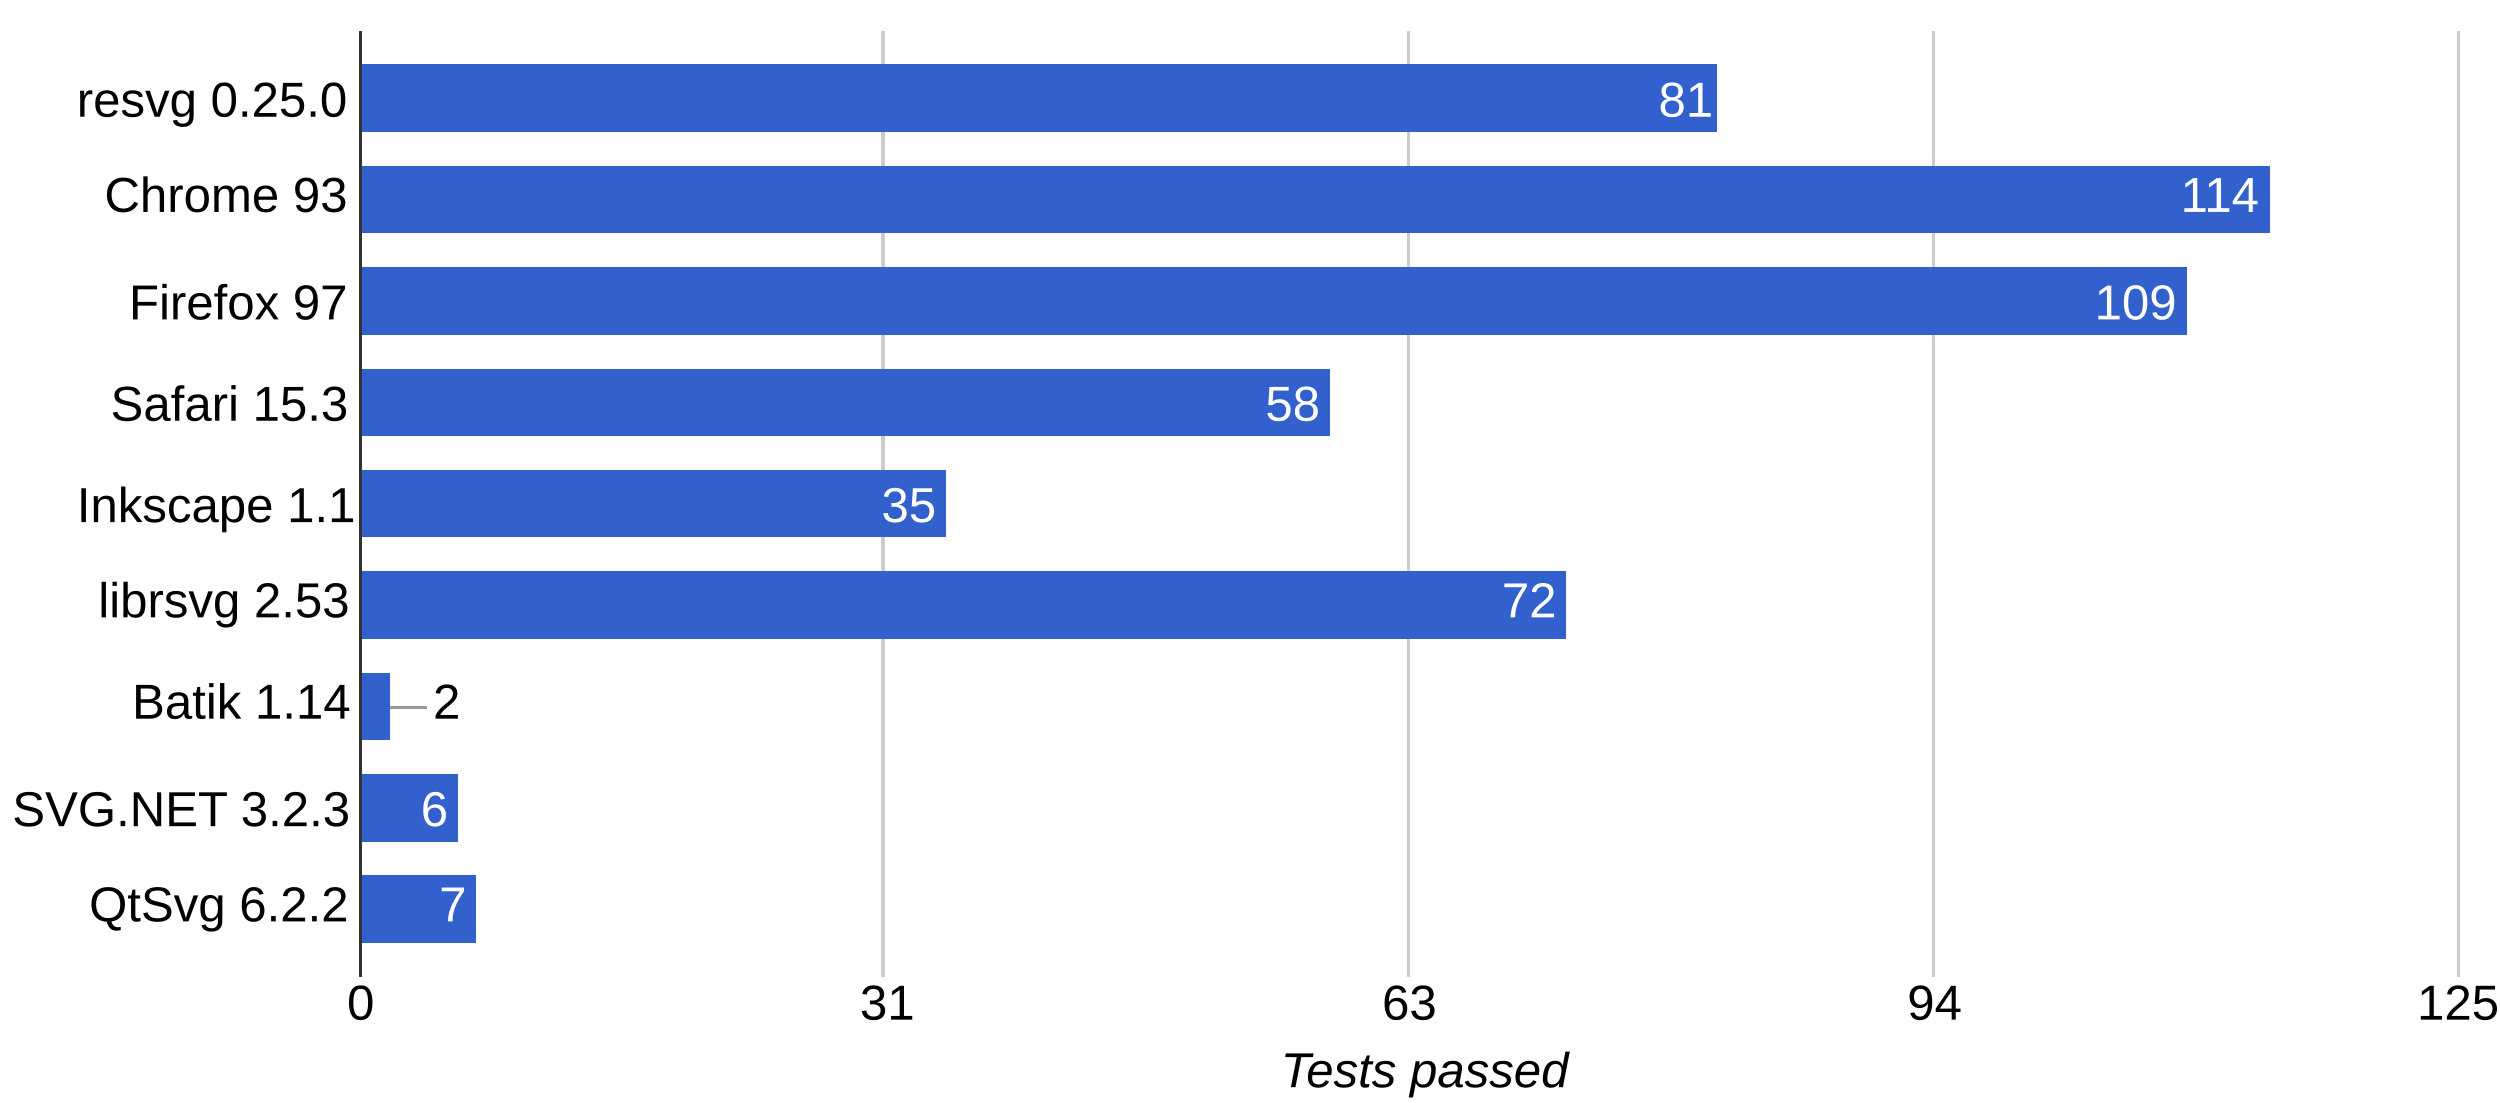
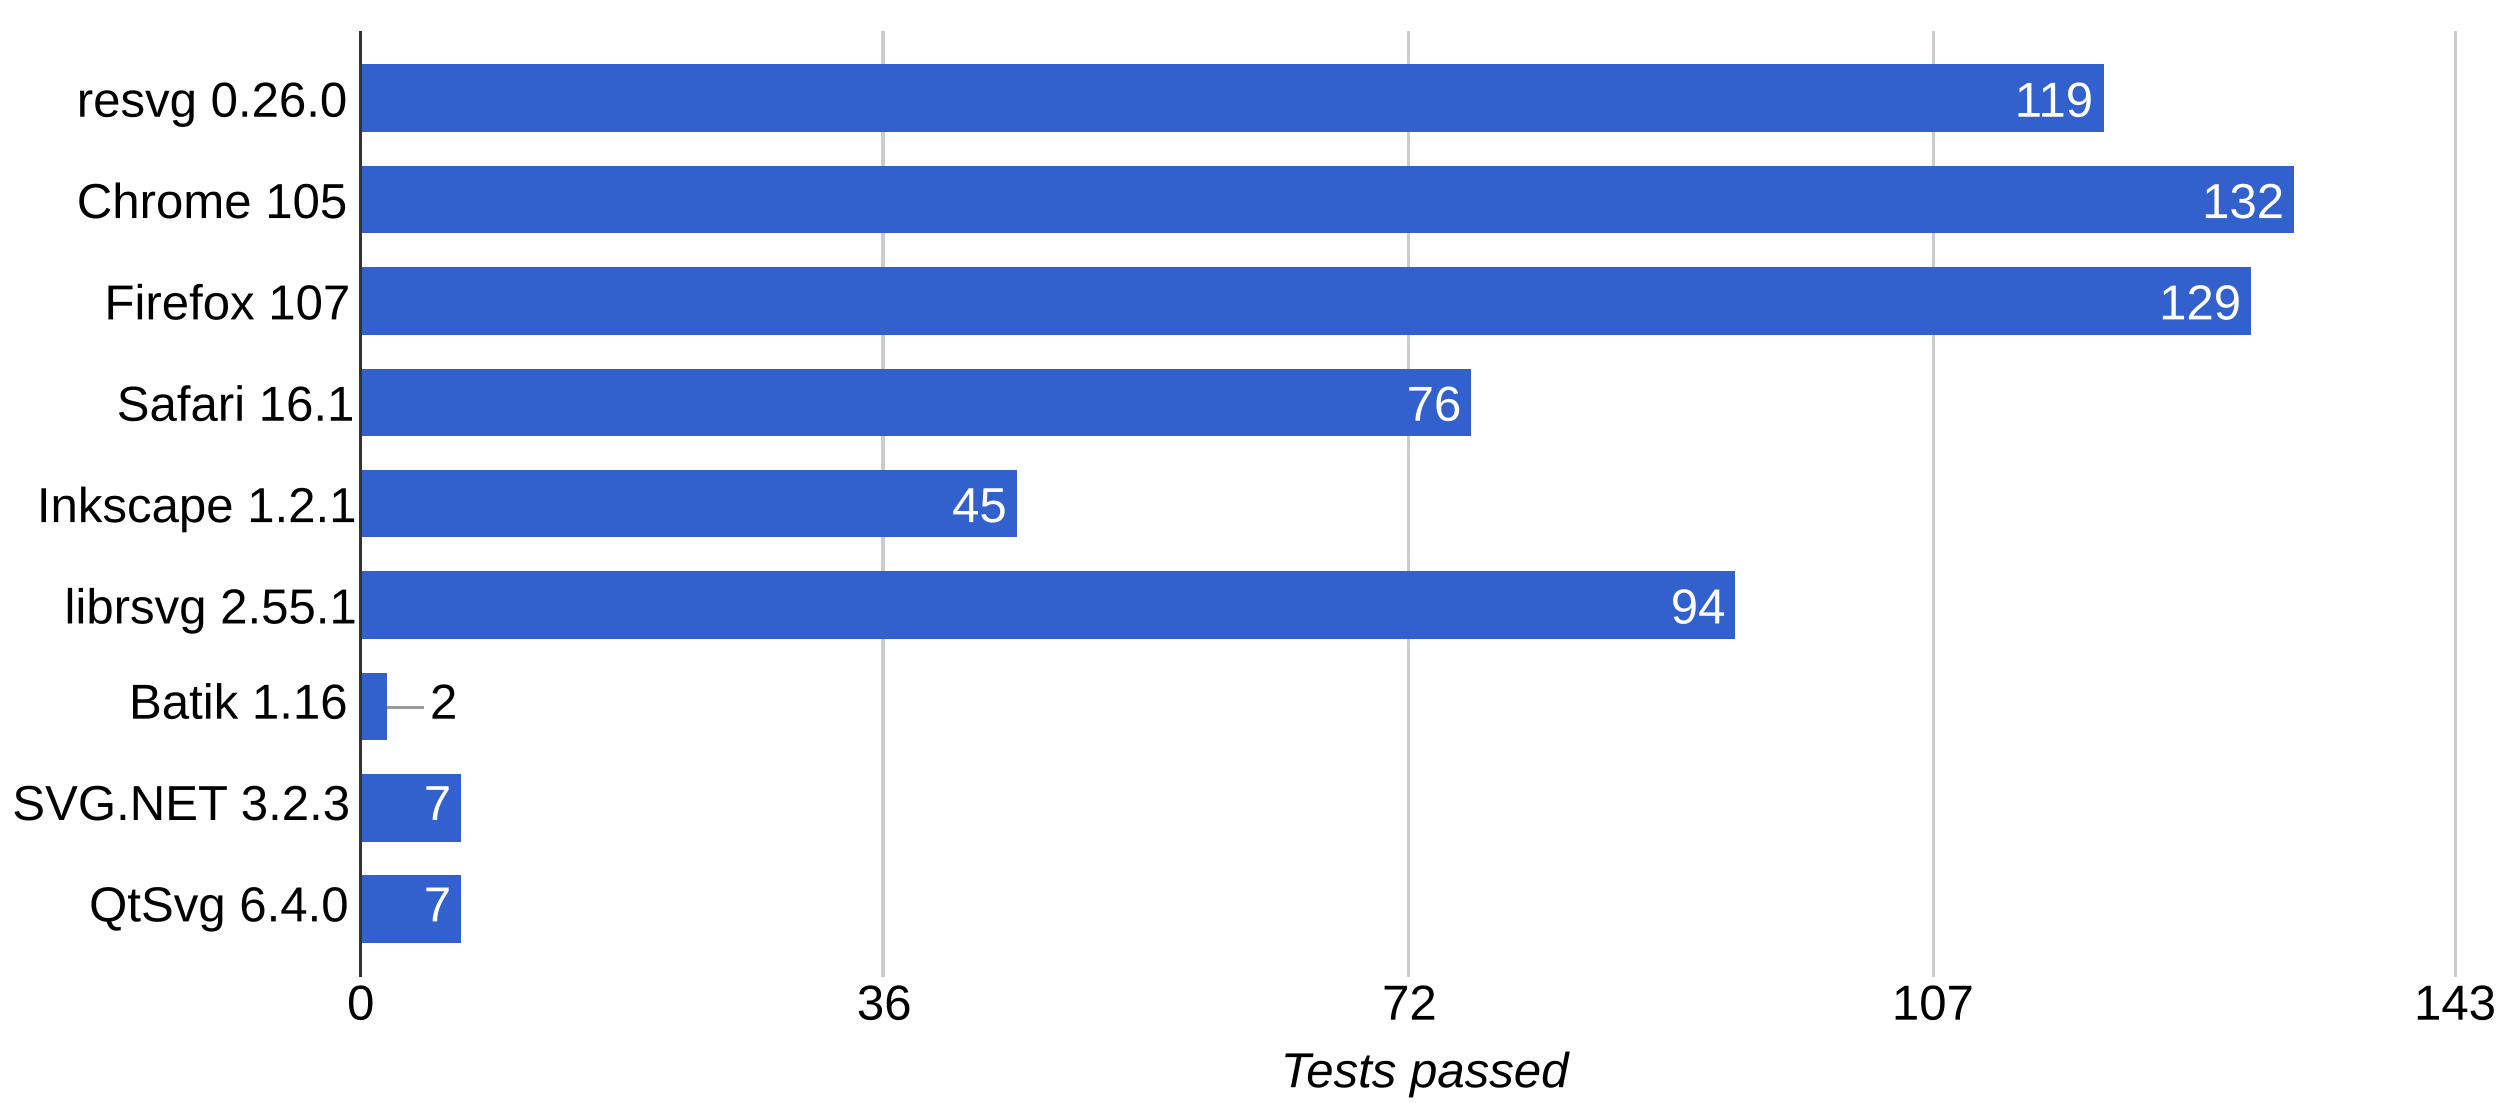
<svg xmlns="http://www.w3.org/2000/svg" height="359" shape-rendering="crispEdges" width="814">
  <rect width="814" height="359" fill="white" />
-   <text font-family="Arial" font-size="16" x="25" y="38">resvg 0.25.0</text>
-   <text font-family="Arial" font-size="16" x="34" y="69">Chrome 93</text>
-   <text font-family="Arial" font-size="16" x="42" y="104">Firefox 97</text>
-   <text font-family="Arial" font-size="16" x="36" y="137">Safari 15.3</text>
-   <text font-family="Arial" font-size="16" x="25" y="170">Inkscape 1.1</text>
-   <text font-family="Arial" font-size="16" x="32" y="201">librsvg 2.53</text>
-   <text font-family="Arial" font-size="16" x="43" y="234">Batik 1.14</text>
-   <text font-family="Arial" font-size="16" x="4" y="269">SVG.NET 3.2.3</text>
-   <text font-family="Arial" font-size="16" x="29" y="300">QtSvg 6.2.2</text>
+   <text font-family="Arial" font-size="16" x="25" y="38">resvg 0.26.0</text>
+   <text font-family="Arial" font-size="16" x="25" y="71">Chrome 105</text>
+   <text font-family="Arial" font-size="16" x="34" y="104">Firefox 107</text>
+   <text font-family="Arial" font-size="16" x="38" y="137">Safari 16.1</text>
+   <text font-family="Arial" font-size="16" x="12" y="170">Inkscape 1.2.1</text>
+   <text font-family="Arial" font-size="16" x="21" y="203">librsvg 2.55.1</text>
+   <text font-family="Arial" font-size="16" x="42" y="234">Batik 1.16</text>
+   <text font-family="Arial" font-size="16" x="4" y="267">SVG.NET 3.2.3</text>
+   <text font-family="Arial" font-size="16" x="29" y="300">QtSvg 6.4.0</text>
  <rect fill="#ccc" height="308" width="1" x="117" y="10" />
  <text fill="#000" font-family="Arial" font-size="16" x="113" y="332">0</text>
  <rect fill="#ccc" height="308" width="1" x="287" y="10" />
-   <text fill="#000" font-family="Arial" font-size="16" x="280" y="332">31</text>
+   <text fill="#000" font-family="Arial" font-size="16" x="279" y="332">36</text>
  <rect fill="#ccc" height="308" width="1" x="458" y="10" />
-   <text fill="#000" font-family="Arial" font-size="16" x="450" y="332">63</text>
+   <text fill="#000" font-family="Arial" font-size="16" x="450" y="332">72</text>
  <rect fill="#ccc" height="308" width="1" x="629" y="10" />
-   <text fill="#000" font-family="Arial" font-size="16" x="621" y="332">94</text>
-   <rect fill="#ccc" height="308" width="1" x="800" y="10" />
-   <text fill="#000" font-family="Arial" font-size="16" x="787" y="332">125</text>
-   <rect fill="#3260cd" height="22" width="442" x="117" y="21" />
-   <text fill="#fff" font-family="Arial" font-size="16" x="540" y="38">81</text>
-   <rect fill="#3260cd" height="22" width="622" x="117" y="54" />
-   <text fill="#fff" font-family="Arial" font-size="16" x="710" y="69">114</text>
-   <rect fill="#3260cd" height="22" width="595" x="117" y="87" />
-   <text fill="#fff" font-family="Arial" font-size="16" x="682" y="104">109</text>
-   <rect fill="#3260cd" height="22" width="316" x="117" y="120" />
-   <text fill="#fff" font-family="Arial" font-size="16" x="412" y="137">58</text>
-   <rect fill="#3260cd" height="22" width="191" x="117" y="153" />
-   <text fill="#fff" font-family="Arial" font-size="16" x="287" y="170">35</text>
-   <rect fill="#3260cd" height="22" width="393" x="117" y="186" />
-   <text fill="#fff" font-family="Arial" font-size="16" x="489" y="201">72</text>
-   <rect fill="#3260cd" height="22" width="10" x="117" y="219" />
-   <rect fill="#999" height="1" width="12" x="127" y="230" />
-   <text fill="#000" font-family="Arial" font-size="16" x="141" y="234">2</text>
-   <rect fill="#3260cd" height="22" width="32" x="117" y="252" />
-   <text fill="#fff" font-family="Arial" font-size="16" x="137" y="269">6</text>
-   <rect fill="#3260cd" height="22" width="38" x="117" y="285" />
-   <text fill="#fff" font-family="Arial" font-size="16" x="143" y="300">7</text>
+   <text fill="#000" font-family="Arial" font-size="16" x="616" y="332">107</text>
+   <rect fill="#ccc" height="308" width="1" x="799" y="10" />
+   <text fill="#000" font-family="Arial" font-size="16" x="786" y="332">143</text>
+   <rect fill="#3260cd" height="22" width="568" x="117" y="21" />
+   <text fill="#fff" font-family="Arial" font-size="16" x="656" y="38">119</text>
+   <rect fill="#3260cd" height="22" width="630" x="117" y="54" />
+   <text fill="#fff" font-family="Arial" font-size="16" x="717" y="71">132</text>
+   <rect fill="#3260cd" height="22" width="616" x="117" y="87" />
+   <text fill="#fff" font-family="Arial" font-size="16" x="703" y="104">129</text>
+   <rect fill="#3260cd" height="22" width="362" x="117" y="120" />
+   <text fill="#fff" font-family="Arial" font-size="16" x="458" y="137">76</text>
+   <rect fill="#3260cd" height="22" width="214" x="117" y="153" />
+   <text fill="#fff" font-family="Arial" font-size="16" x="310" y="170">45</text>
+   <rect fill="#3260cd" height="22" width="448" x="117" y="186" />
+   <text fill="#fff" font-family="Arial" font-size="16" x="544" y="203">94</text>
+   <rect fill="#3260cd" height="22" width="9" x="117" y="219" />
+   <rect fill="#999" height="1" width="12" x="126" y="230" />
+   <text fill="#000" font-family="Arial" font-size="16" x="140" y="234">2</text>
+   <rect fill="#3260cd" height="22" width="33" x="117" y="252" />
+   <text fill="#fff" font-family="Arial" font-size="16" x="138" y="267">7</text>
+   <rect fill="#3260cd" height="22" width="33" x="117" y="285" />
+   <text fill="#fff" font-family="Arial" font-size="16" x="138" y="300">7</text>
  <rect fill="#333" height="308" width="1" x="117" y="10" />
  <text font-family="Arial" font-size="16" font-style="italic" x="417" y="354">Tests passed</text>
</svg>
